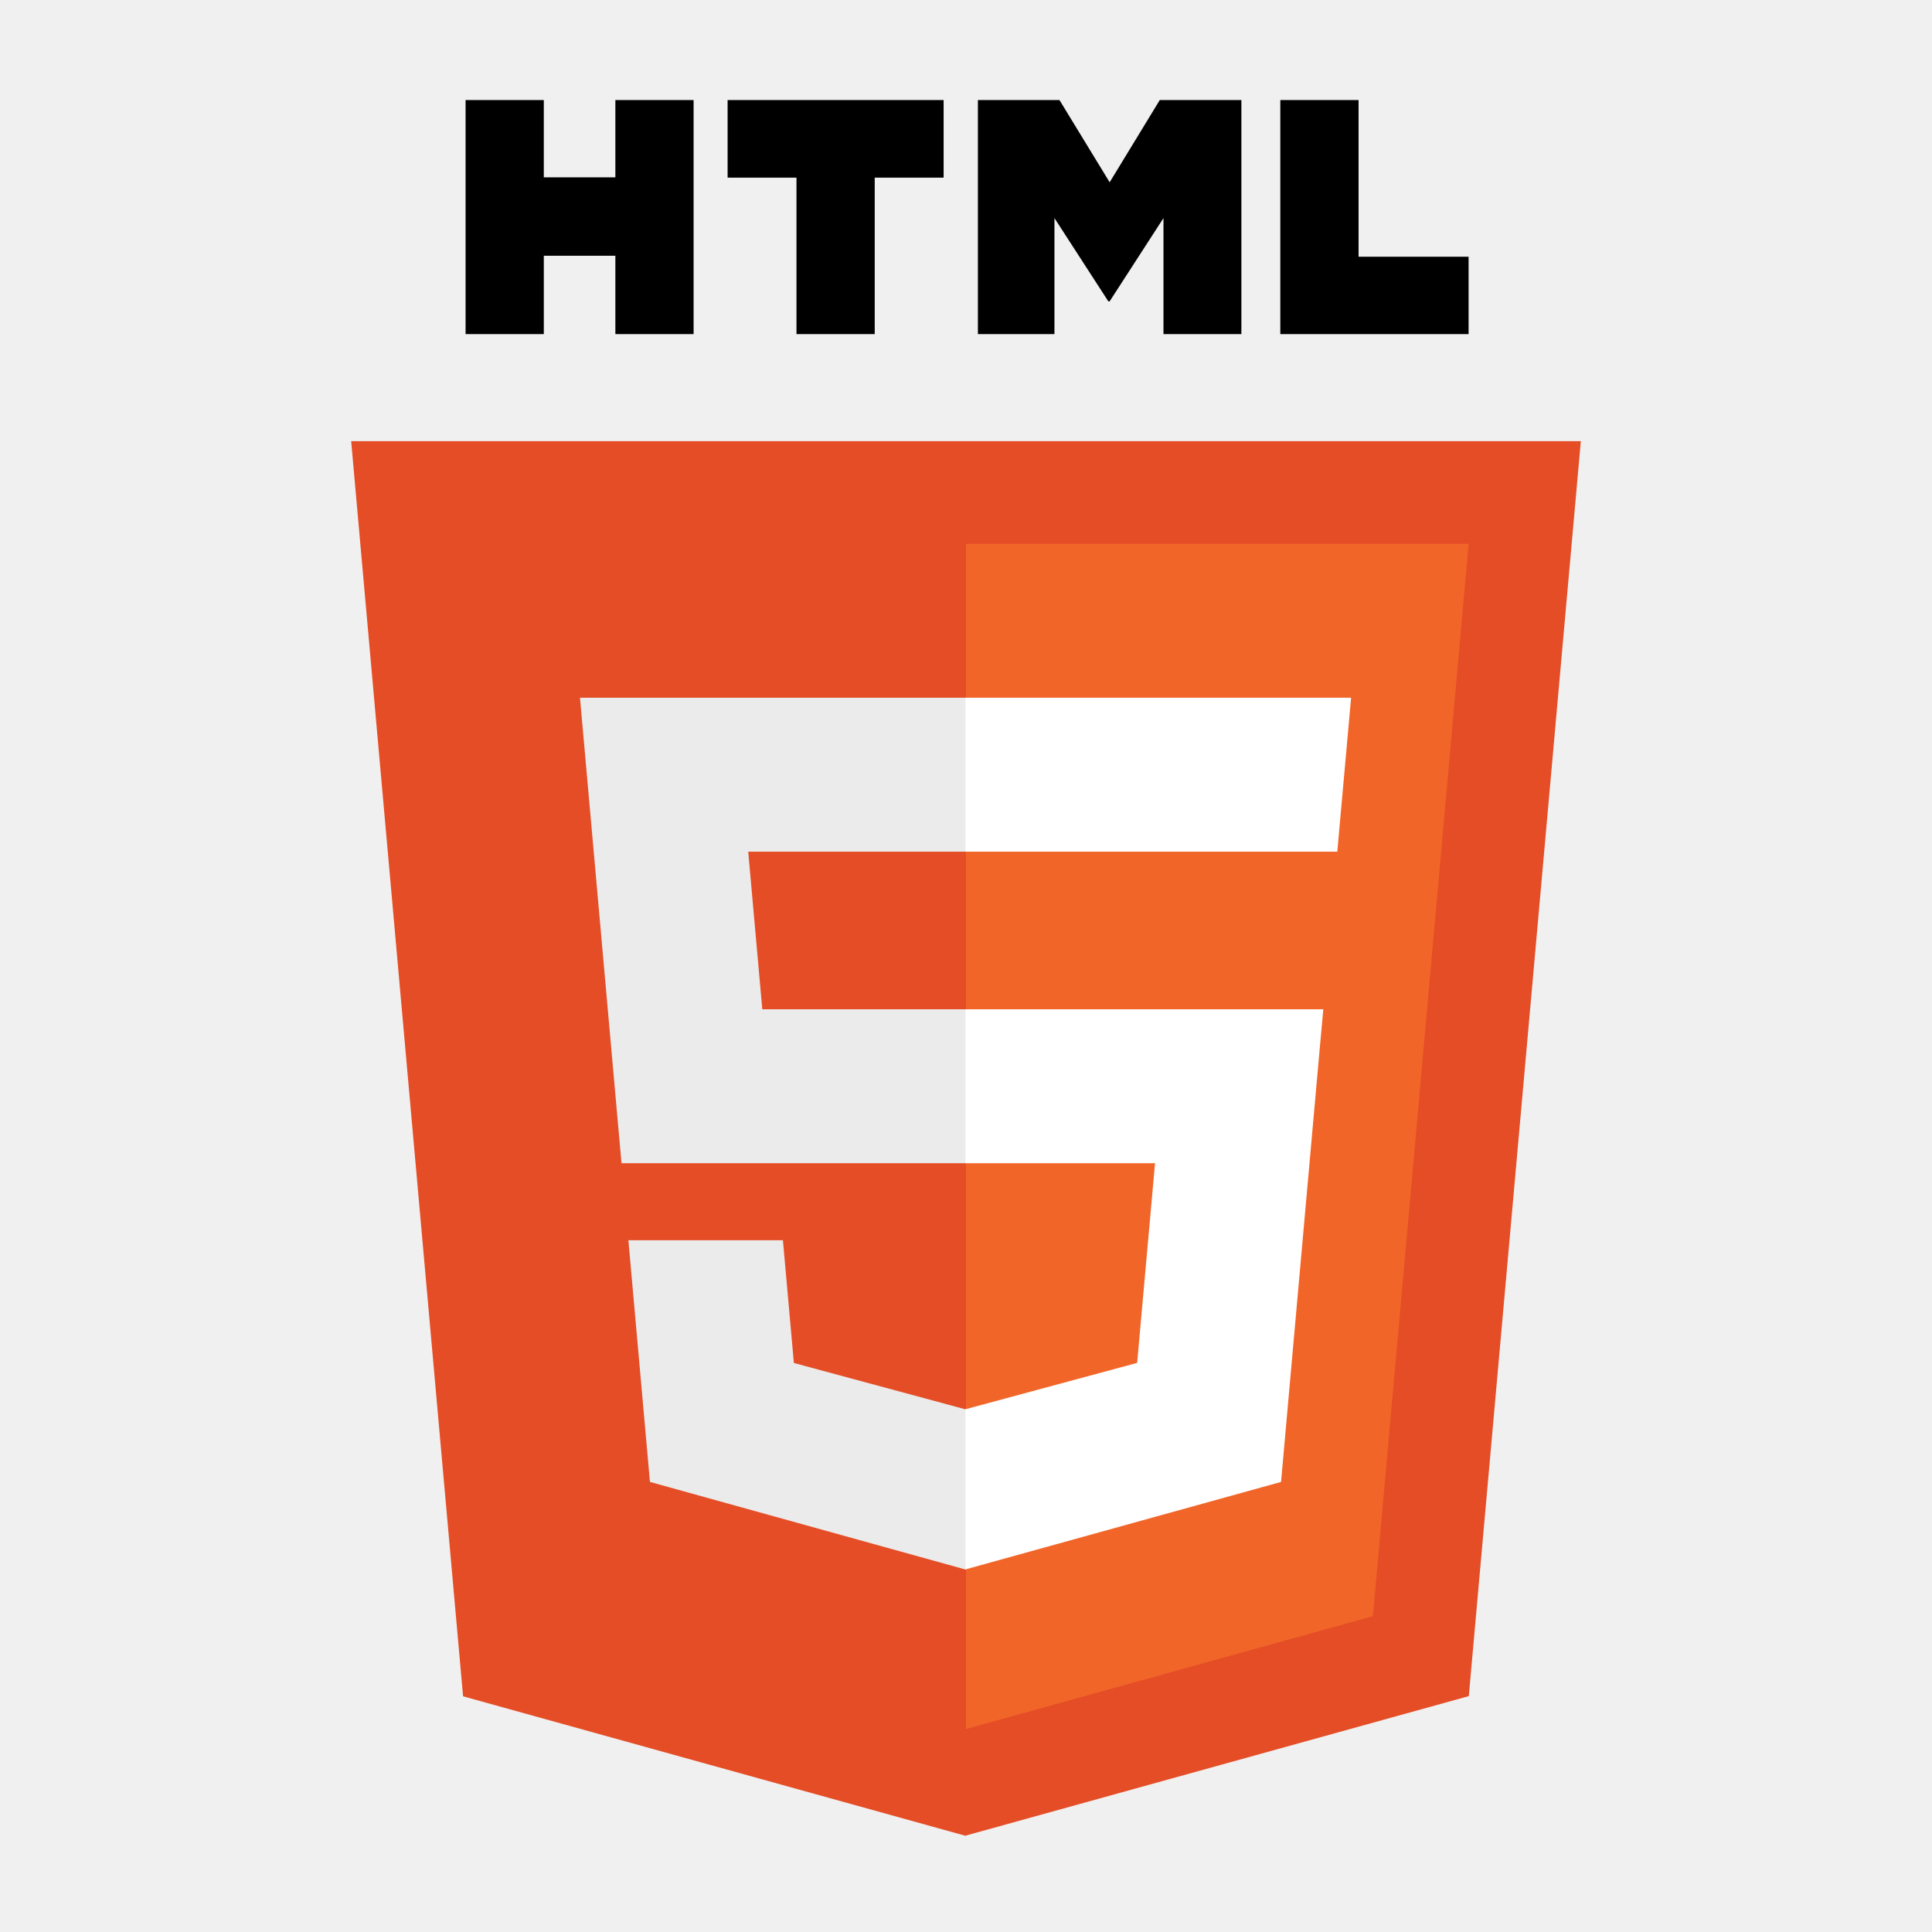
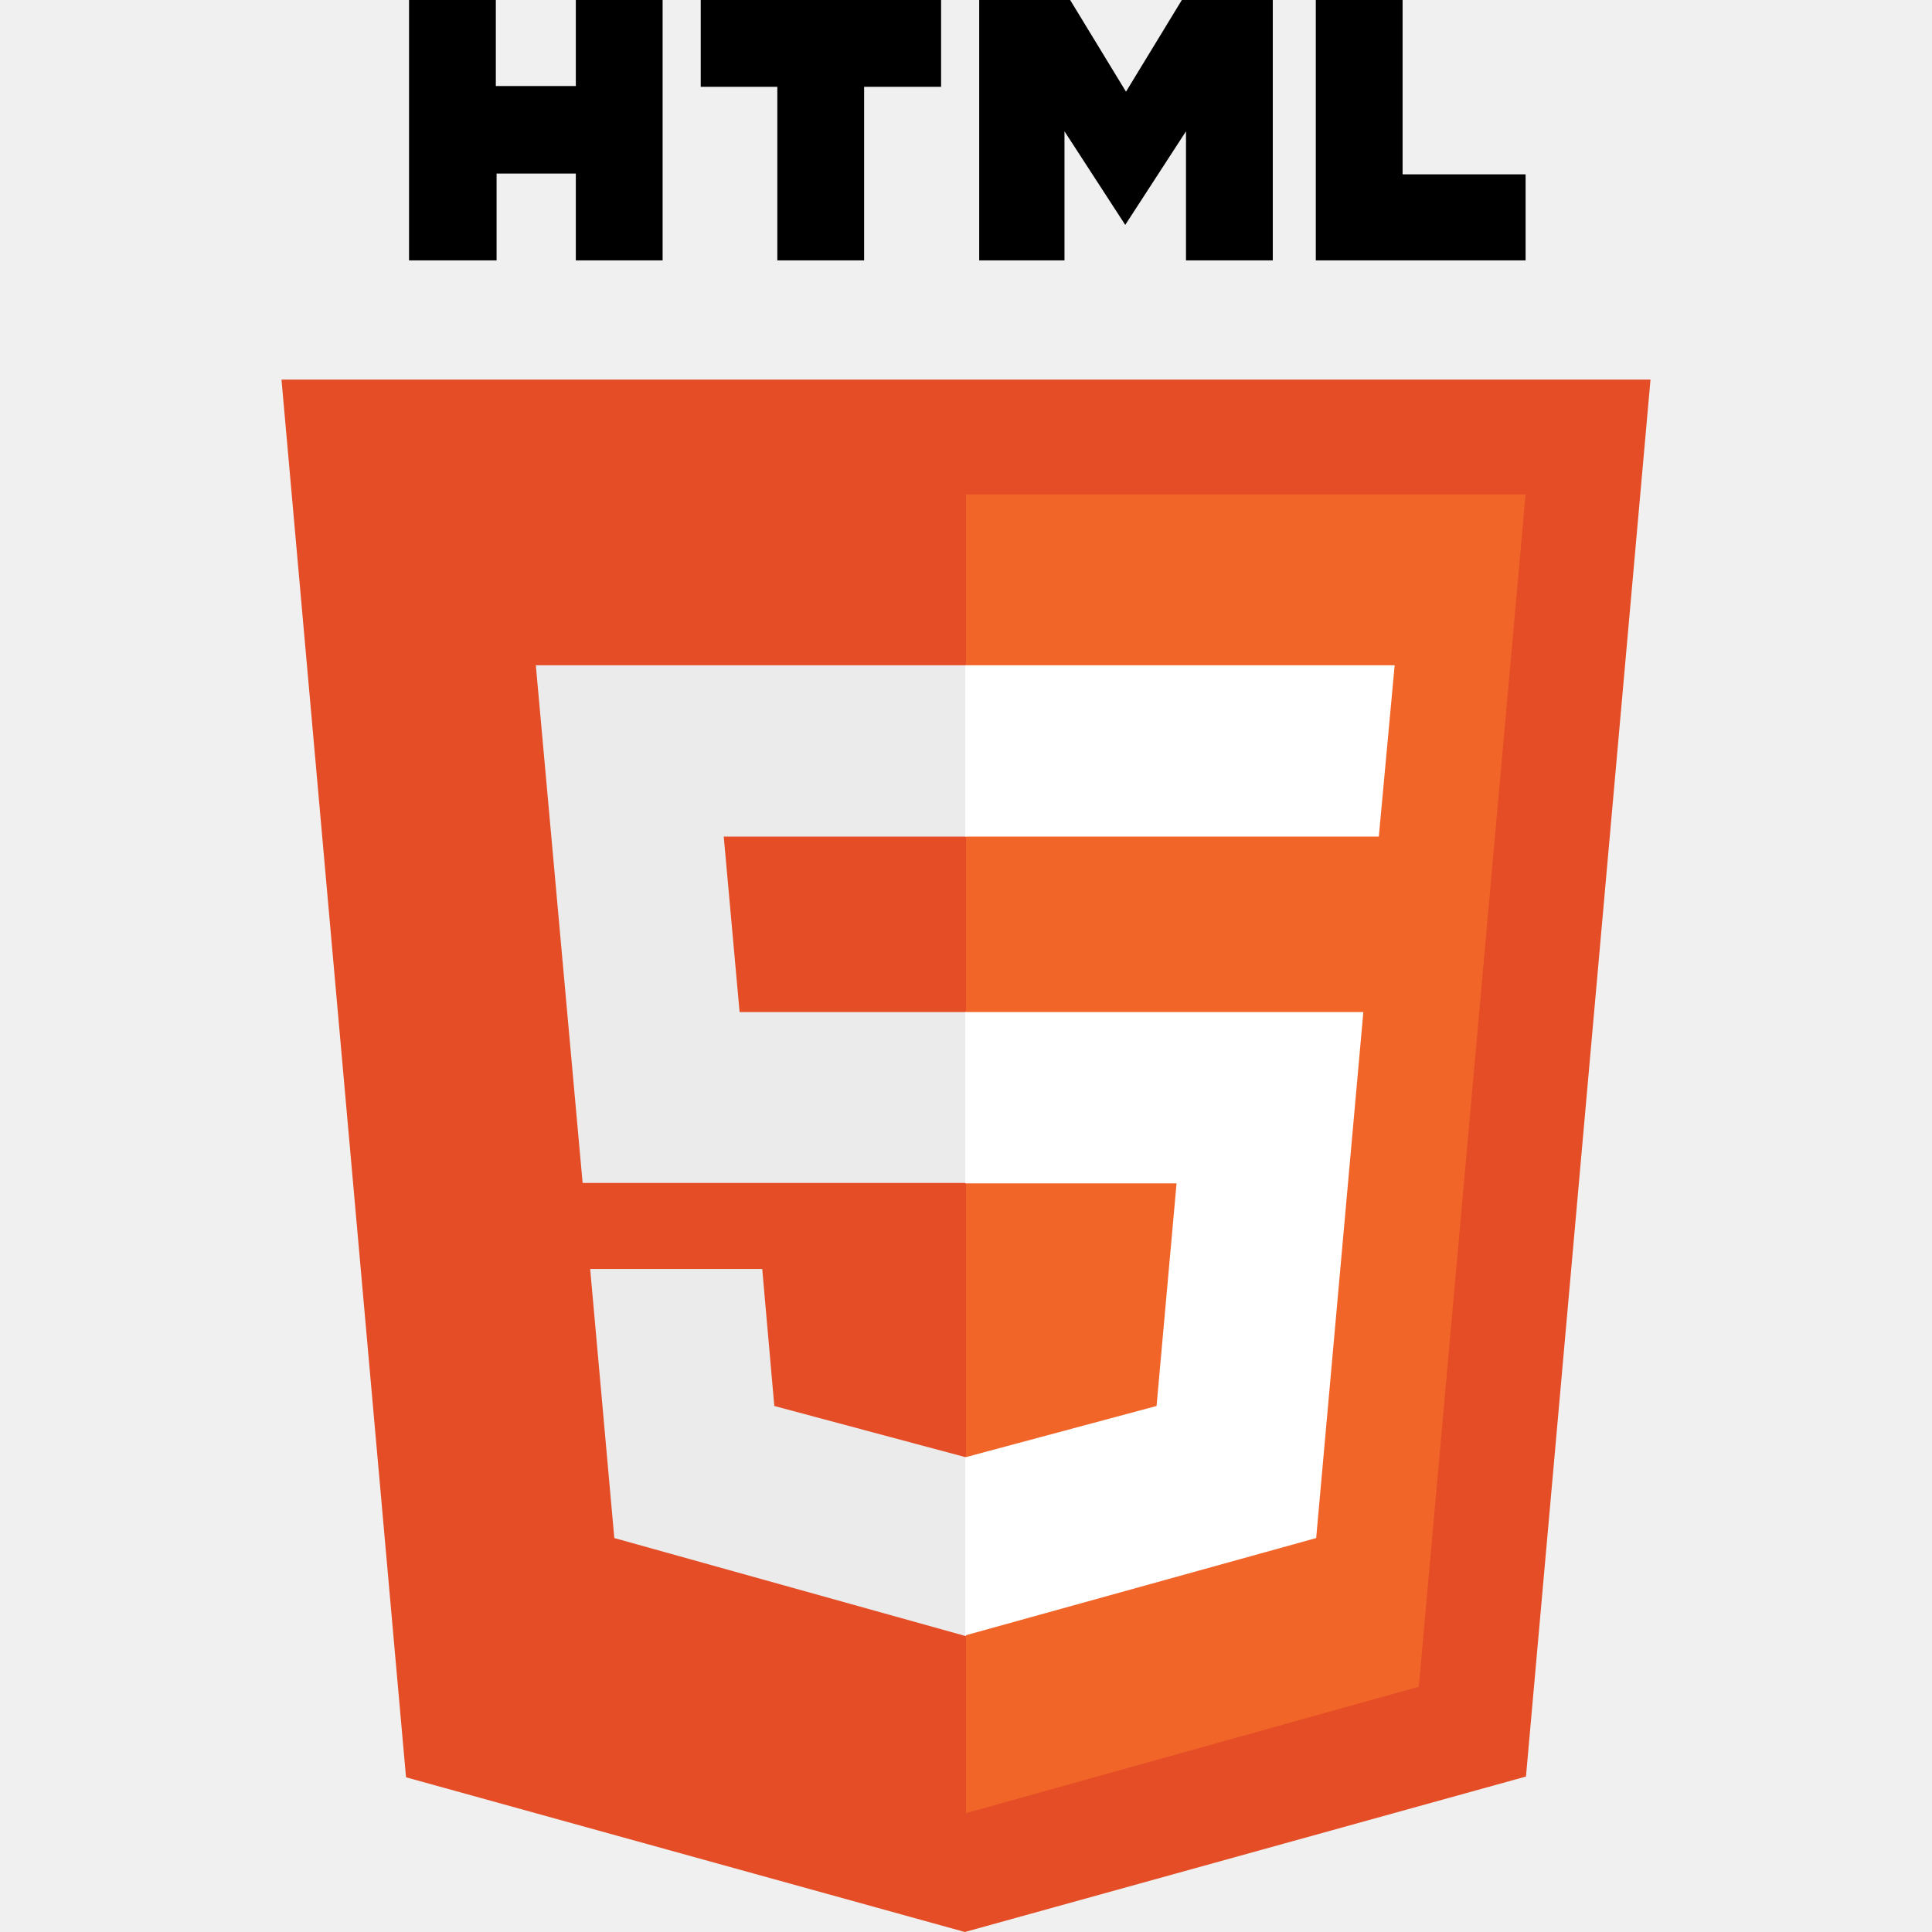
- <svg xmlns="http://www.w3.org/2000/svg" height="512px" style="enable-background:new 0 0 512 512;" version="1.1" viewBox="0 0 512 512" width="512px" xml:space="preserve">
-   <g id="形状_1_9_" style="enable-background:new    ;">
-     <g id="形状_1">
-       <g>
-         <polygon points="93.063,116.909 122.719,449.542 255.8,486.486      389.249,449.489 418.938,116.909    " style="fill-rule:evenodd;clip-rule:evenodd;fill:#E44D26;" />
-       </g>
-     </g>
-   </g>
-   <g id="形状_1_8_" style="enable-background:new    ;">
-     <g id="形状_1_1_">
-       <g>
-         <path d="M256,184.903H153.702l0.977,10.945l10.027,112.422H256     v-40.795h-53.984l-3.729-41.775H256V184.903z M210.386,361.206l-2.905-32.536h-40.953l5.716,64.056l83.568,23.198l0.188-0.052     v-42.445l-0.179,0.048L210.386,361.206z" style="fill-rule:evenodd;clip-rule:evenodd;fill:#EBEBEB;" />
-       </g>
-     </g>
-   </g>
-   <g id="形状_1_7_" style="enable-background:new    ;">
-     <g id="形状_1_2_">
-       <g>
-         <polygon points="256,144.106 256,458.208 363.832,428.313      389.203,144.106    " style="fill-rule:evenodd;clip-rule:evenodd;fill:#F16529;" />
-       </g>
-     </g>
-   </g>
-   <g id="形状_1_6_" style="enable-background:new    ;">
-     <g id="形状_1_3_">
-       <g>
-         <path d="M255.858,308.271h50.236l-4.736,52.91l-45.5,12.281v42.442     l83.634-23.179l0.614-6.892l9.587-107.403l0.995-10.955h-94.83V308.271z M255.858,184.903V225.7H354.4l0.818-9.17l1.859-20.682     l0.975-10.945H255.858z" style="fill-rule:evenodd;clip-rule:evenodd;fill:#FFFFFF;" />
-       </g>
-     </g>
-   </g>
-   <g id="形状_1_5_" style="enable-background:new    ;">
-     <g id="形状_1_4_">
-       <g>
-         <path d="M163.079,46.997h-18.965V26.514h-20.731v62.028h20.732V67.771h18.964     v20.771h20.732V26.514h-20.733V46.997z M192.824,47.083h18.252v41.459h20.733V47.083h18.26V26.514h-57.245V47.083z      M294.07,48.309l-13.299-21.795h-21.617v62.028h20.285V57.797l14.273,22.055h0.357l14.263-22.055v30.745h20.646V26.514h-21.626     L294.07,48.309z M360.036,68.039V26.514h-20.738v62.028h49.894V68.039H360.036z" style="fill-rule:evenodd;clip-rule:evenodd;" />
-       </g>
-     </g>
-   </g>
+ <svg xmlns="http://www.w3.org/2000/svg" viewBox="0 0 512 512">
+   <path d="M108.4 0h23v22.8h21.2V0h23v69h-23V46h-21v23h-23.2M206 23h-20.3V0h63.7v23H229v46h-23M259.5 0h24.1l14.8 24.3L313.2 0h24.1v69h-23V34.8l-16.1 24.8l-16.1-24.8v34.2h-22.6M348.7 0h23v46.2h32.6V69h-55.6" />
+   <path fill="#e44d26" d="M107.6 471l-33-370.4h362.8l-33 370.2L255.7 512" />
+   <path fill="#f16529" d="M256 480.5V131H404.3L376 447" />
+   <path fill="#ebebeb" d="M142 176.3h114v45.4h-64.2l4.2 46.5h60v45.3H154.4M156.4 336.3H202l3.2 36.3 50.8 13.6v47.4l-93.2-26" />
+   <path fill="#fff" d="M369.6 176.3H255.8v45.4h109.6M361.3 268.2H255.8v45.4h56l-5.3 59-50.7 13.6v47.2l93-25.8" />
</svg>
